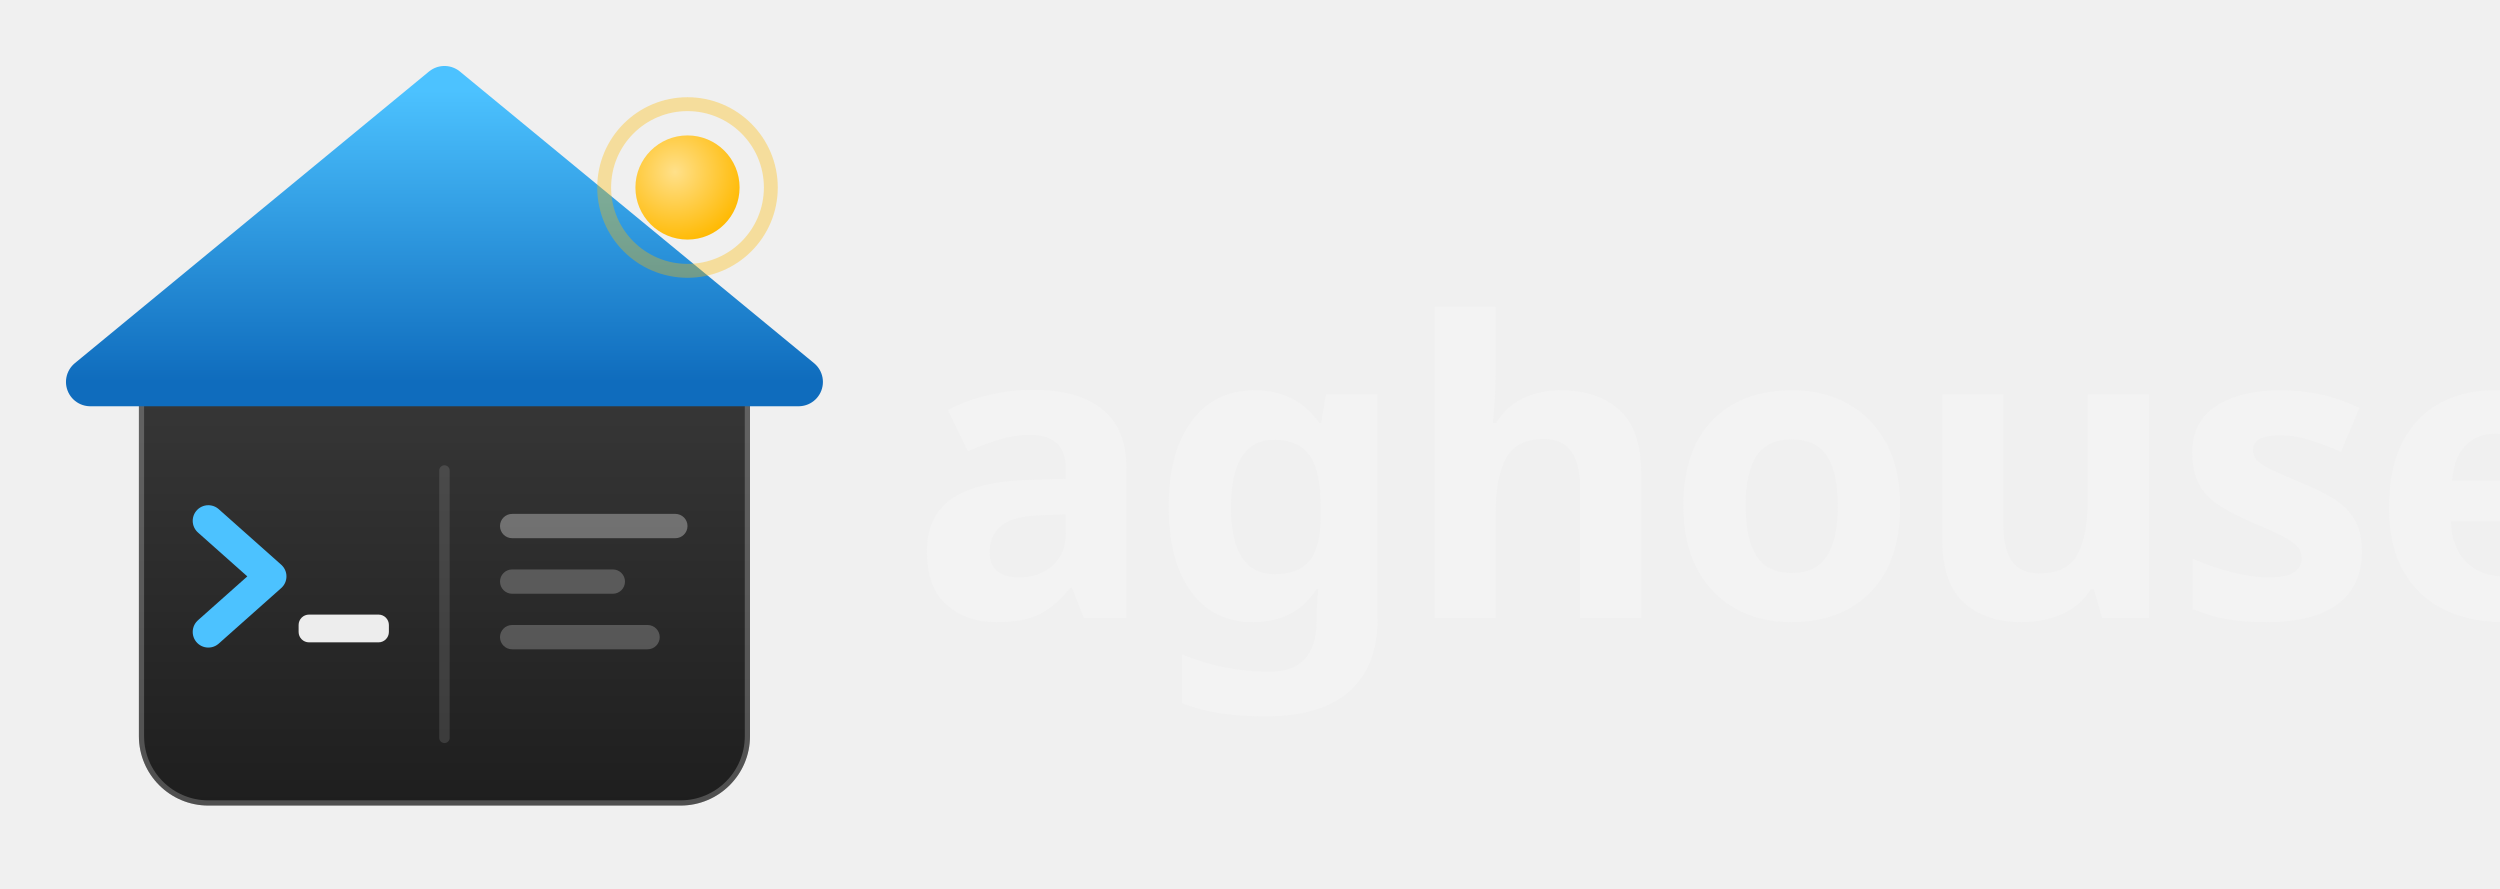
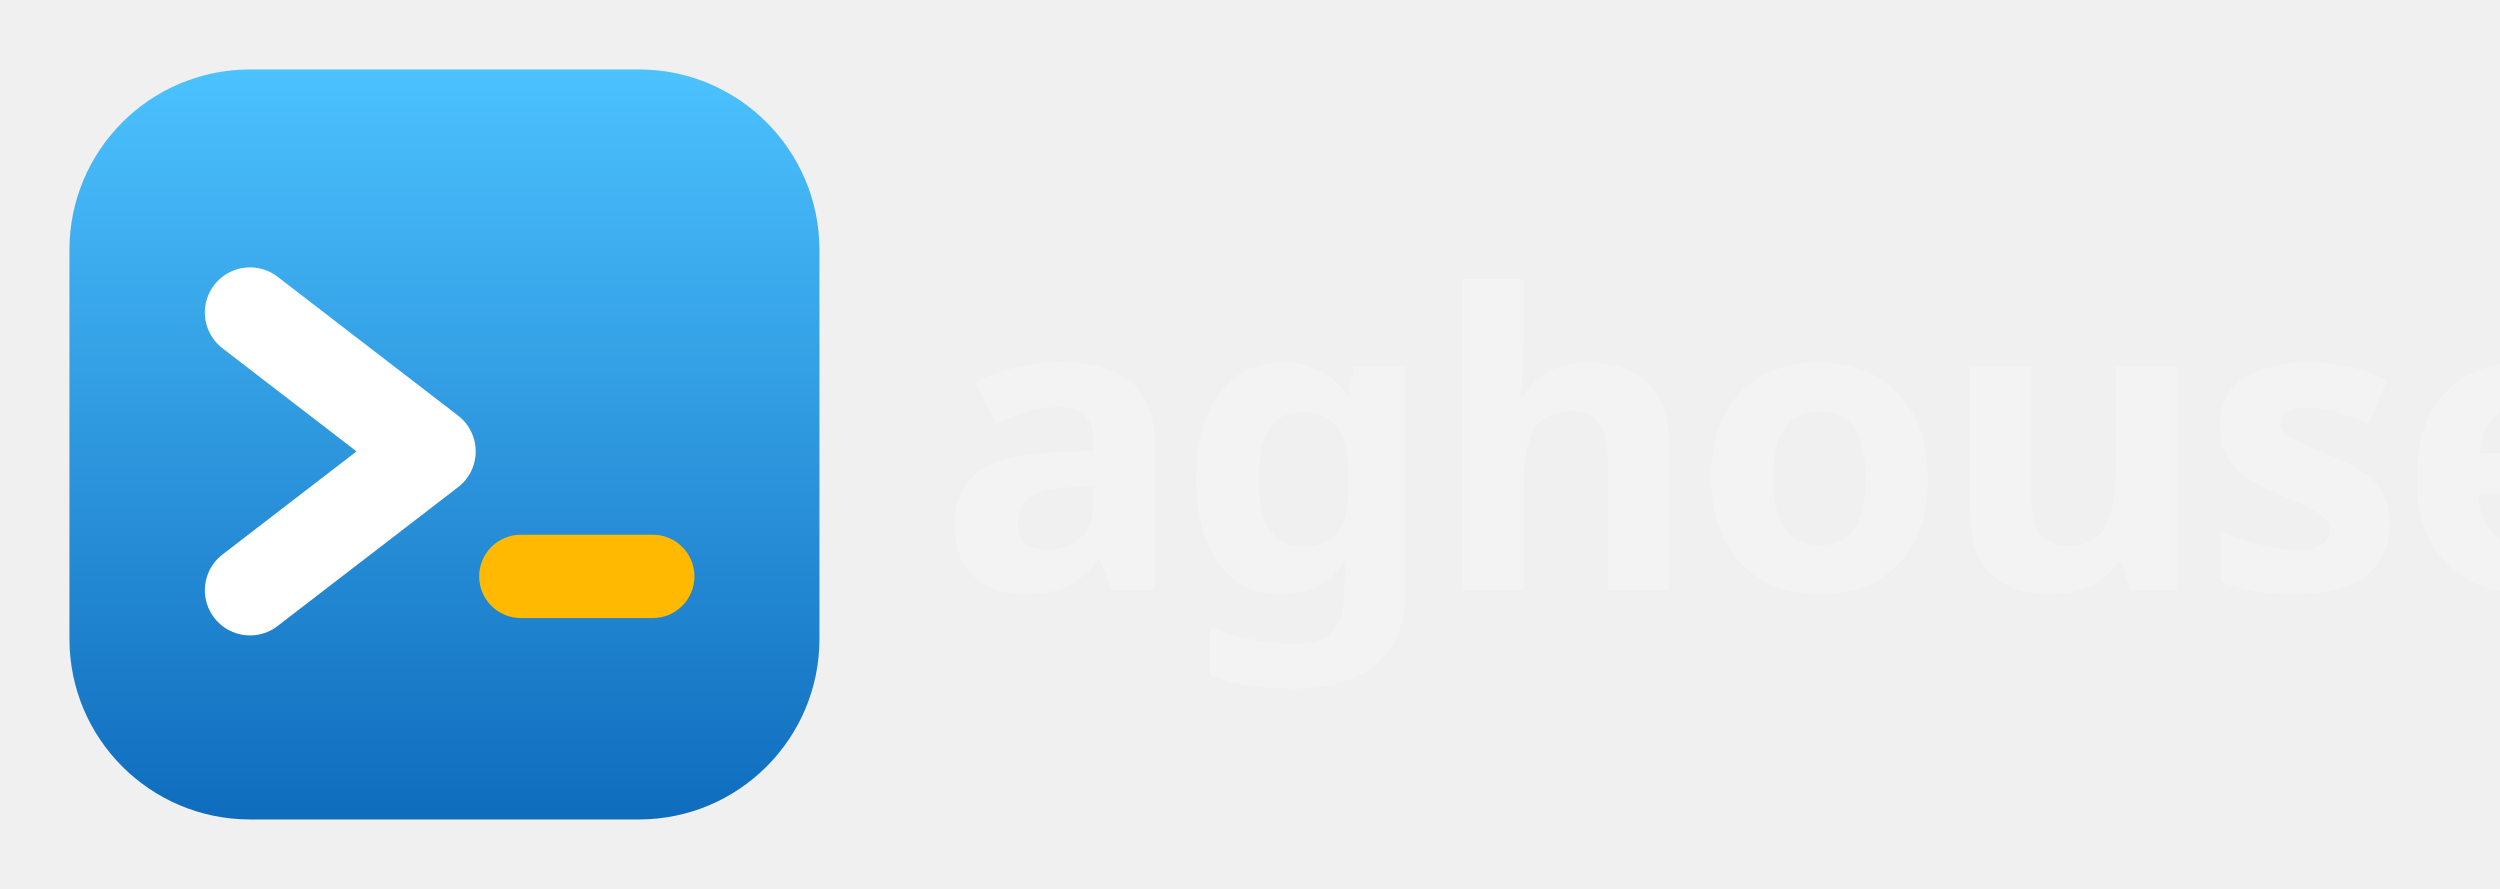
<svg xmlns="http://www.w3.org/2000/svg" viewBox="0 0 720 256" width="720" height="256">
  <style>
    .word { fill: #F3F3F3; font-family: 'Segoe UI Variable Display', 'Segoe UI', system-ui, sans-serif; font-weight: 600; }
  </style>
  <defs>
-     <linearGradient id="roof" x1="0" y1="0" x2="0" y2="1">
+     <linearGradient id="tile" x1="0" y1="0" x2="0" y2="1">
      <stop offset="0" stop-color="#4CC2FF" />
      <stop offset="1" stop-color="#0F6CBD" />
    </linearGradient>
-     <linearGradient id="body" x1="0" y1="0" x2="0" y2="1">
-       <stop offset="0" stop-color="#3A3A3A" />
-       <stop offset="1" stop-color="#1E1E1E" />
-     </linearGradient>
-     <radialGradient id="dot" cx="0.38" cy="0.35" r="0.7">
-       <stop offset="0" stop-color="#FFE08A" />
-       <stop offset="1" stop-color="#FFB900" />
-     </radialGradient>
  </defs>
  <g>
-     <rect x="40" y="96" width="176" height="136" rx="20" fill="url(#body)" />
-     <rect x="40.75" y="96.75" width="174.5" height="134.5" rx="19.25" fill="none" stroke="#FFFFFF" stroke-opacity="0.22" stroke-width="1.5" />
-     <path d="M128 26 L230 110 L26 110 Z" fill="url(#roof)" stroke="url(#roof)" stroke-width="14" stroke-linejoin="round" />
-     <rect x="126.5" y="134" width="3" height="80" rx="1.5" fill="#FFFFFF" fill-opacity="0.12" />
-     <path d="M60 150 L78 166 L60 182" fill="none" stroke="#4CC2FF" stroke-width="9" stroke-linecap="round" stroke-linejoin="round" />
-     <rect x="86" y="177" width="26" height="8" rx="3" fill="#EDEDED" />
-     <rect x="144" y="148" width="54" height="7" rx="3.5" fill="#FFFFFF" fill-opacity="0.32" />
-     <rect x="144" y="164" width="36" height="7" rx="3.5" fill="#FFFFFF" fill-opacity="0.22" />
-     <rect x="144" y="180" width="46" height="7" rx="3.5" fill="#FFFFFF" fill-opacity="0.22" />
-     <circle cx="198" cy="54" r="24" fill="none" stroke="#FFB900" stroke-opacity="0.35" stroke-width="4" />
-     <circle cx="198" cy="54" r="15" fill="url(#dot)" />
+     <rect x="20" y="20" width="216" height="216" rx="52" fill="url(#tile)" />
+     <path d="M72 90 L124 130 L72 170" fill="none" stroke="#FFFFFF" stroke-width="26" stroke-linecap="round" stroke-linejoin="round" />
+     <rect x="138" y="154" width="62" height="24" rx="12" fill="#FFB900" />
  </g>
-   <text class="word" x="262" y="178" font-size="118" letter-spacing="-2">aghouse</text>
+   <text class="word" x="270" y="170" font-size="118" letter-spacing="-2">aghouse</text>
</svg>
